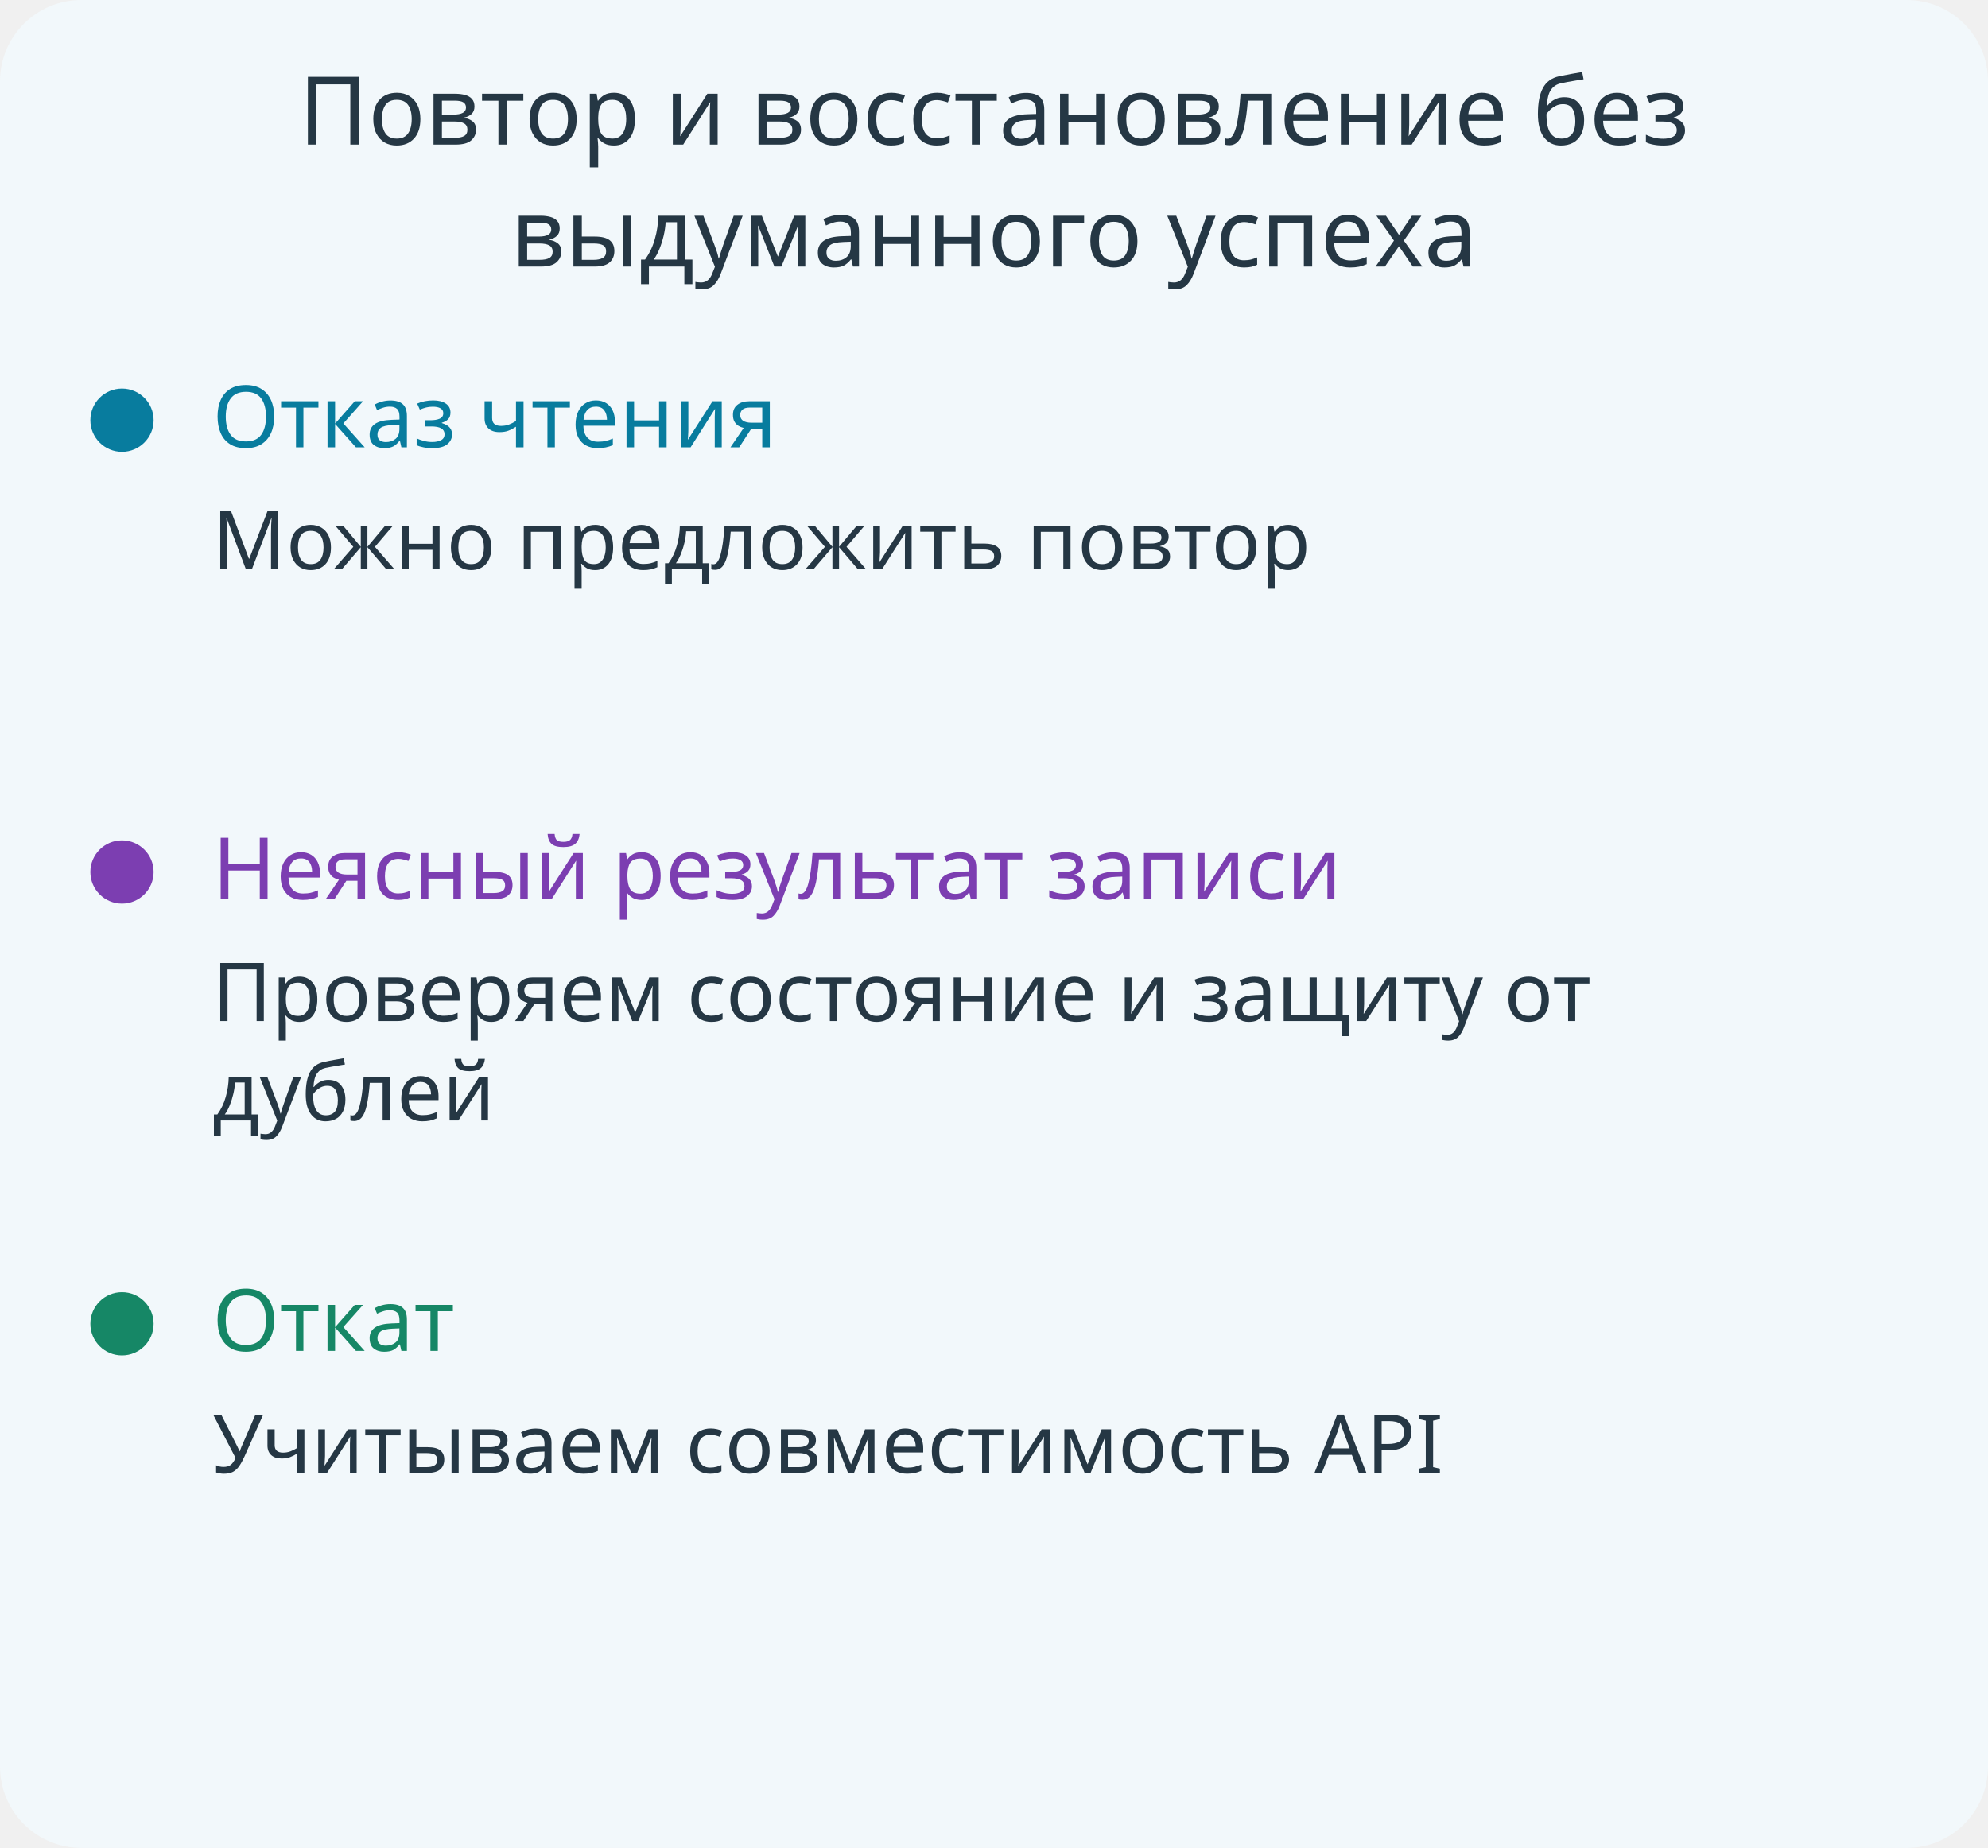
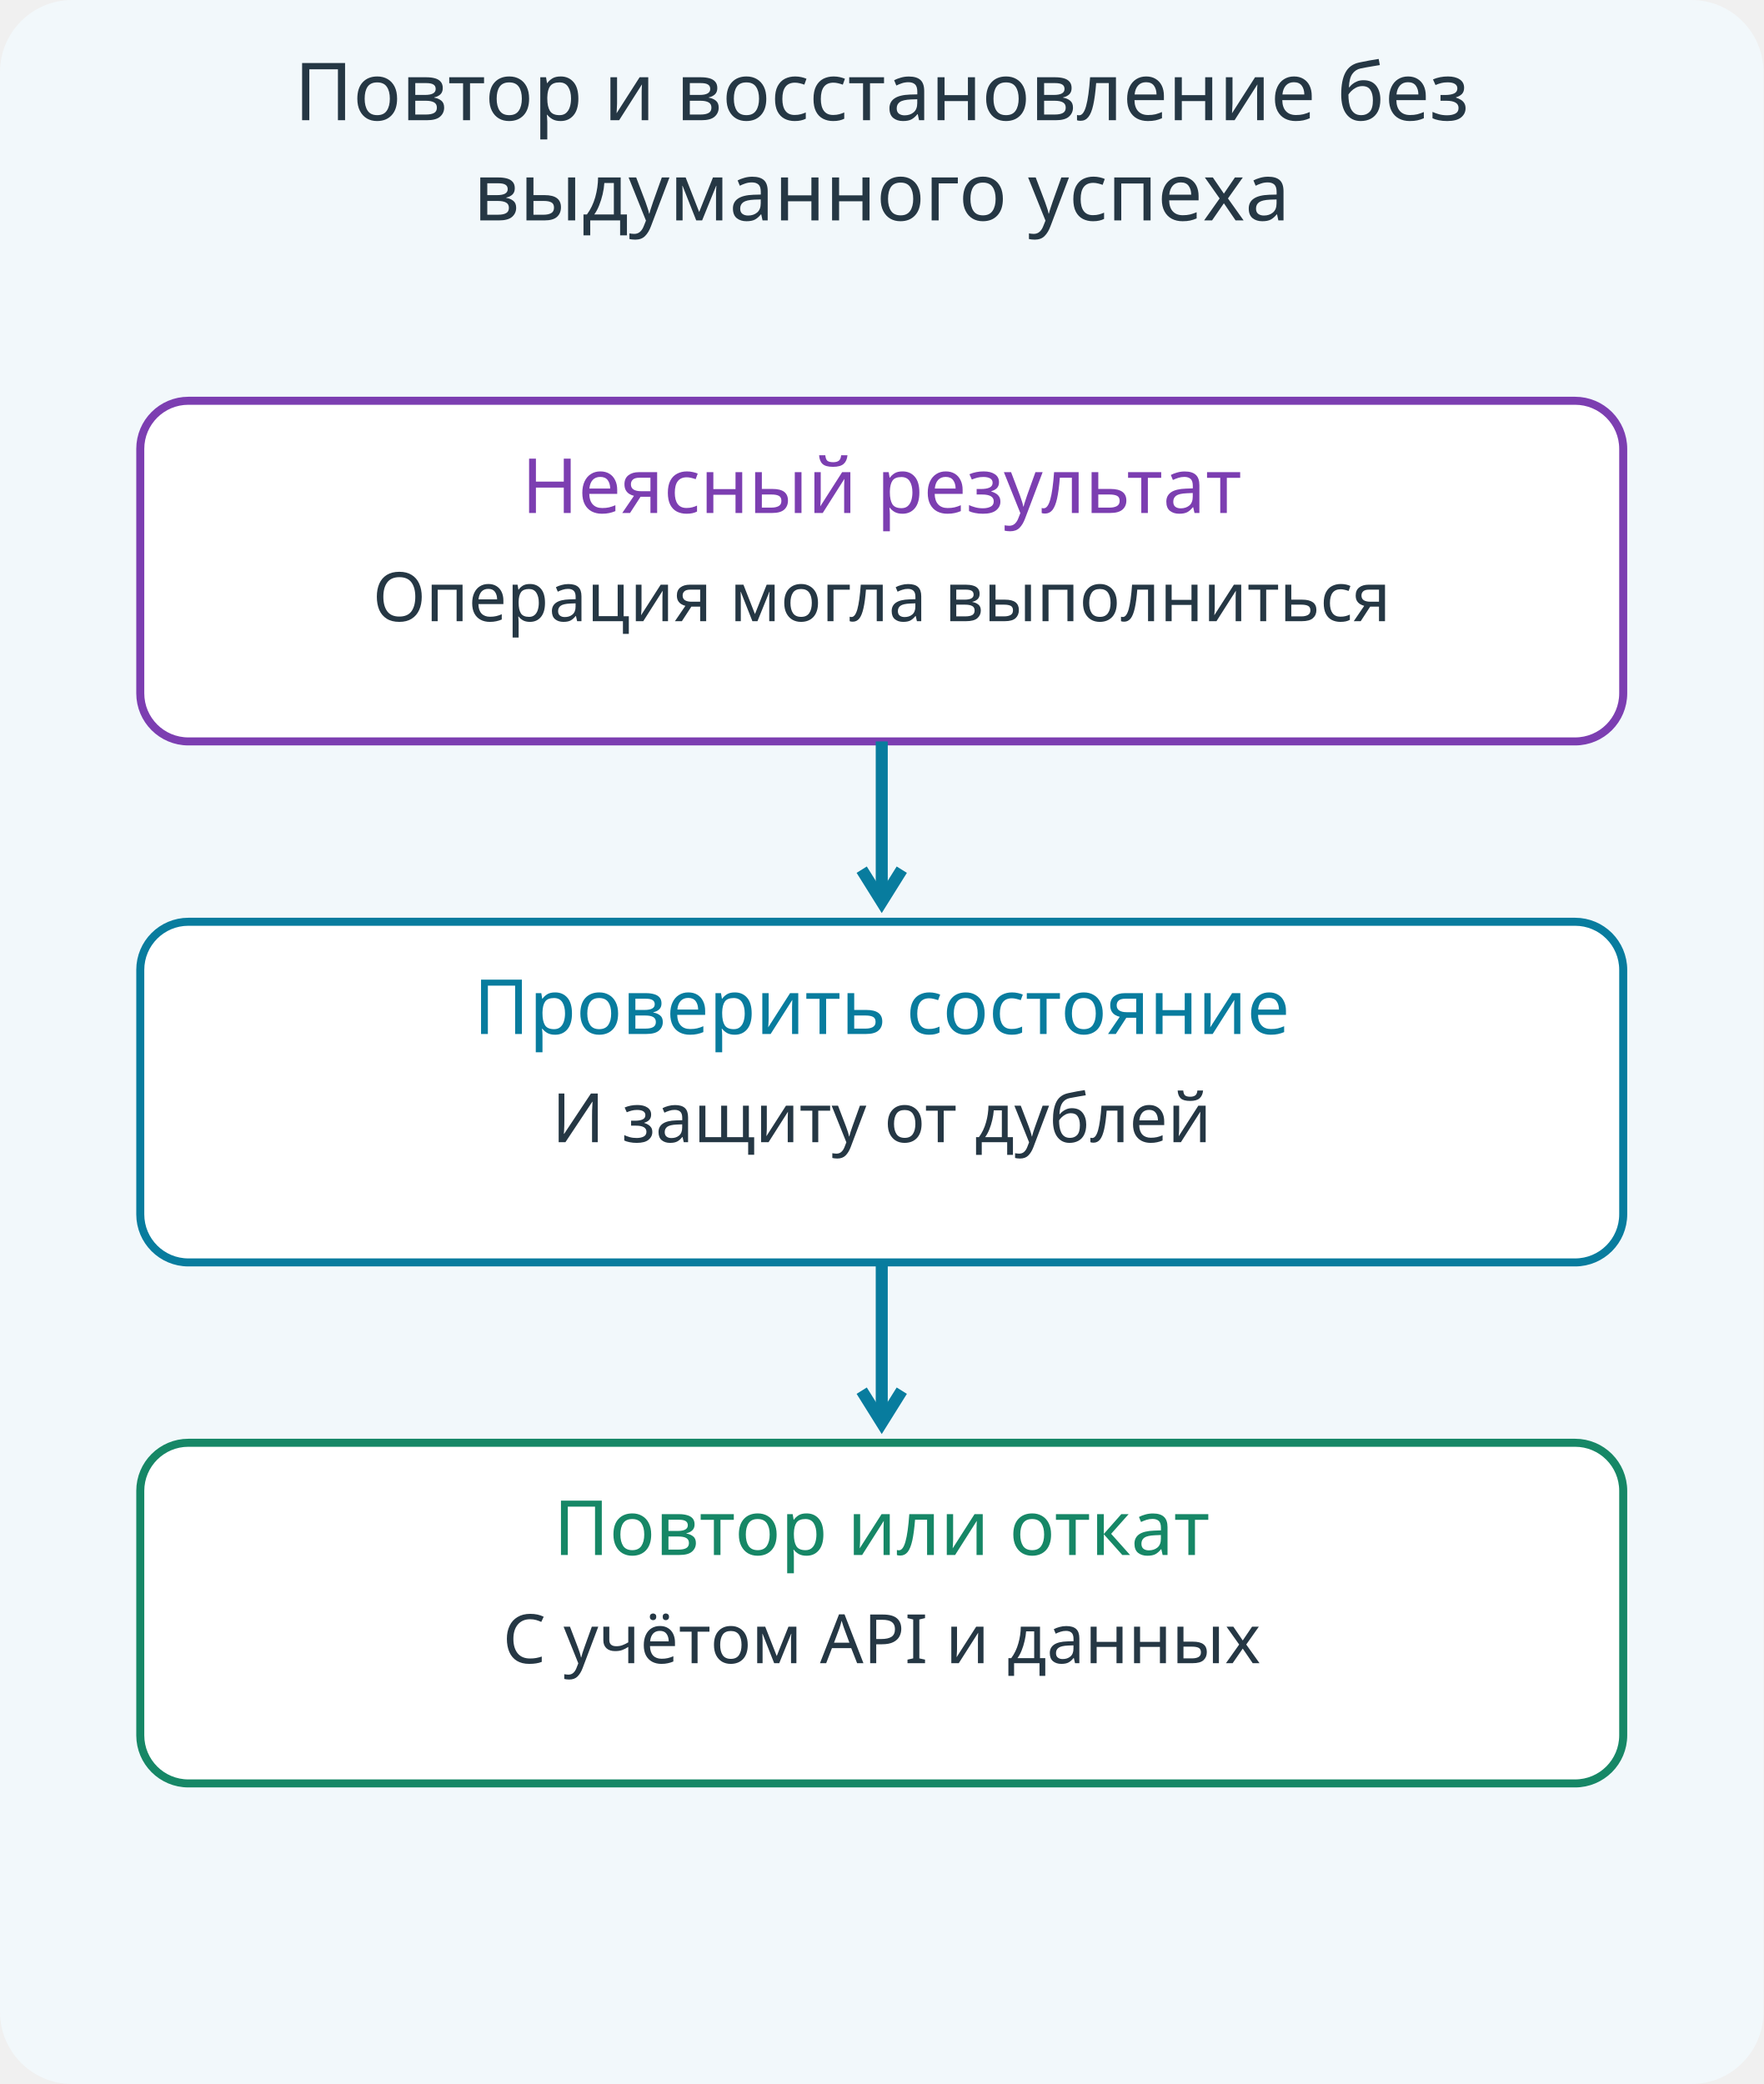
- <svg xmlns="http://www.w3.org/2000/svg" viewBox="0 0 440 409" role="img">
-   <rect width="440" height="409" rx="18" fill="#f2f8fb" />
-   <text x="220" y="32" text-anchor="middle" font-family="sans-serif" font-size="21" fill="#253744">Повтор и восстановление без</text>
-   <text x="220" y="59" text-anchor="middle" font-family="sans-serif" font-size="21" fill="#253744">выдуманного успеха</text>
-   <circle cx="27" cy="93" r="7" fill="#087c9e" />
-   <text x="47" y="99" font-family="sans-serif" font-size="19" fill="#087c9e">Отказ чтения</text>
-   <text x="47" y="126" font-family="sans-serif" font-size="18" fill="#253744">Можно предложить повтор</text>
-   <circle cx="27" cy="193" r="7" fill="#7c3eb1" />
-   <text x="47" y="199" font-family="sans-serif" font-size="19" fill="#7c3eb1">Неясный результат записи</text>
-   <text x="47" y="226" font-family="sans-serif" font-size="18" fill="#253744">Проверяем состояние и защиту от</text>
-   <text x="47" y="248" font-family="sans-serif" font-size="18" fill="#253744">дублей</text>
-   <circle cx="27" cy="293" r="7" fill="#168766" />
-   <text x="47" y="299" font-family="sans-serif" font-size="19" fill="#168766">Откат</text>
-   <text x="47" y="326" font-family="sans-serif" font-size="18" fill="#253744">Учитываем совместимость API</text>
+ <svg xmlns="http://www.w3.org/2000/svg" viewBox="0 0 440 520" role="img">
+   <rect width="440" height="520" rx="18" fill="#f2f8fb" />
+   <text x="220" y="30" text-anchor="middle" font-family="sans-serif" font-size="20" fill="#253744">Повтор и восстановление без</text>
+   <text x="220" y="55" text-anchor="middle" font-family="sans-serif" font-size="20" fill="#253744">выдуманного успеха</text>
+   <rect x="35" y="100" width="370" height="85" rx="12" fill="#fff" stroke="#7c3eb1" stroke-width="2" />
+   <text x="220.0" y="128" text-anchor="middle" font-family="sans-serif" font-size="19" fill="#7c3eb1">Неясный результат</text>
+   <text x="220.0" y="155" text-anchor="middle" font-family="sans-serif" font-size="17" fill="#253744">Операция могла выполниться</text>
+   <path d="M220 185 L220 225" fill="none" stroke="#087c9e" stroke-width="3" />
+   <path d="M215 217 L220 225 L225 217" fill="none" stroke="#087c9e" stroke-width="3" />
+   <rect x="35" y="230" width="370" height="85" rx="12" fill="#fff" stroke="#087c9e" stroke-width="2" />
+   <text x="220.0" y="258" text-anchor="middle" font-family="sans-serif" font-size="19" fill="#087c9e">Проверить состояние</text>
+   <text x="220.0" y="285" text-anchor="middle" font-family="sans-serif" font-size="17" fill="#253744">И защиту от дублей</text>
+   <path d="M220 315 L220 355" fill="none" stroke="#087c9e" stroke-width="3" />
+   <path d="M215 347 L220 355 L225 347" fill="none" stroke="#087c9e" stroke-width="3" />
+   <rect x="35" y="360" width="370" height="85" rx="12" fill="#fff" stroke="#168766" stroke-width="2" />
+   <text x="220.0" y="388" text-anchor="middle" font-family="sans-serif" font-size="19" fill="#168766">Повтор или откат</text>
+   <text x="220.0" y="415" text-anchor="middle" font-family="sans-serif" font-size="17" fill="#253744">С учётом API и данных</text>
</svg>
